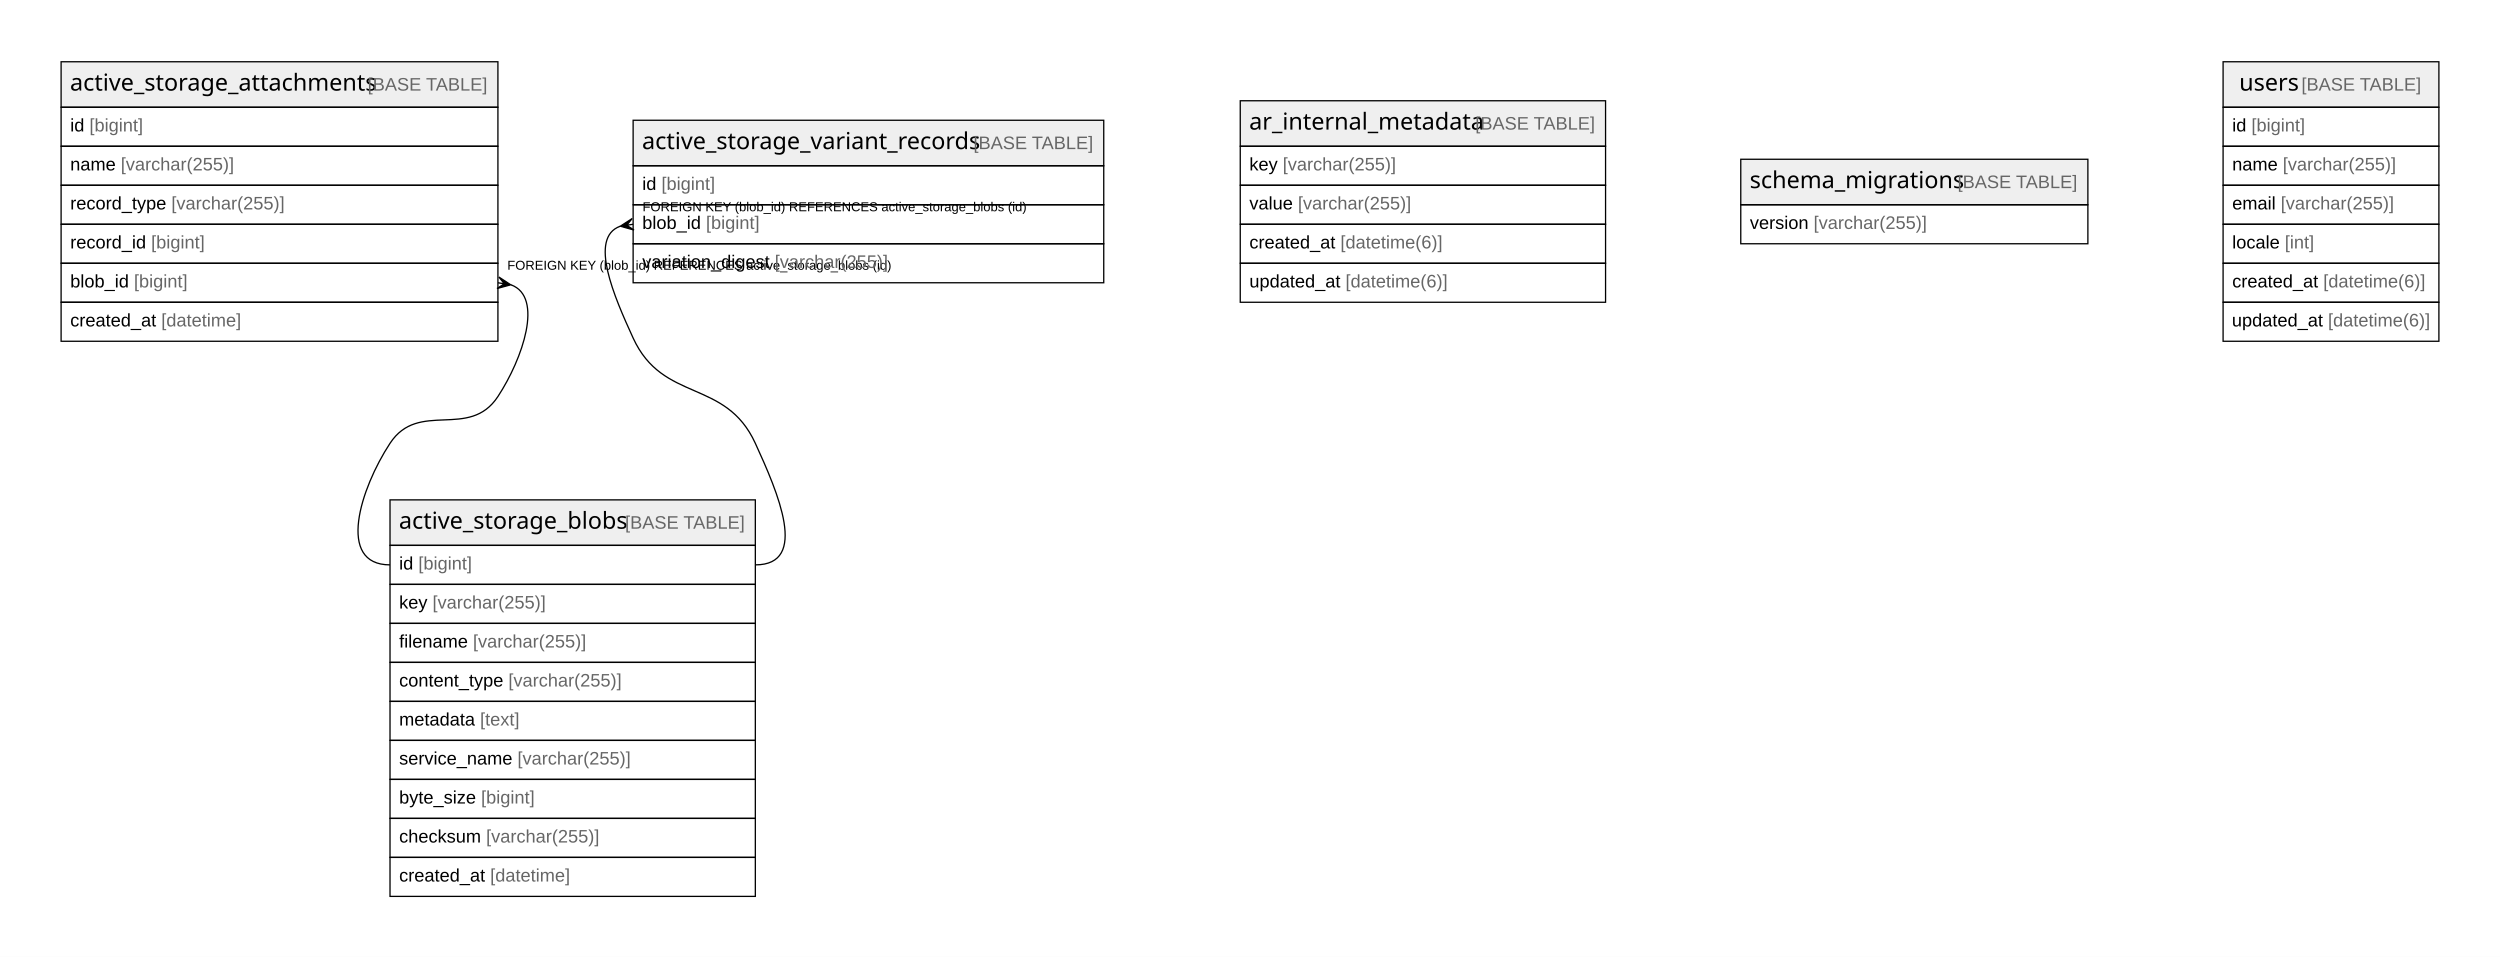
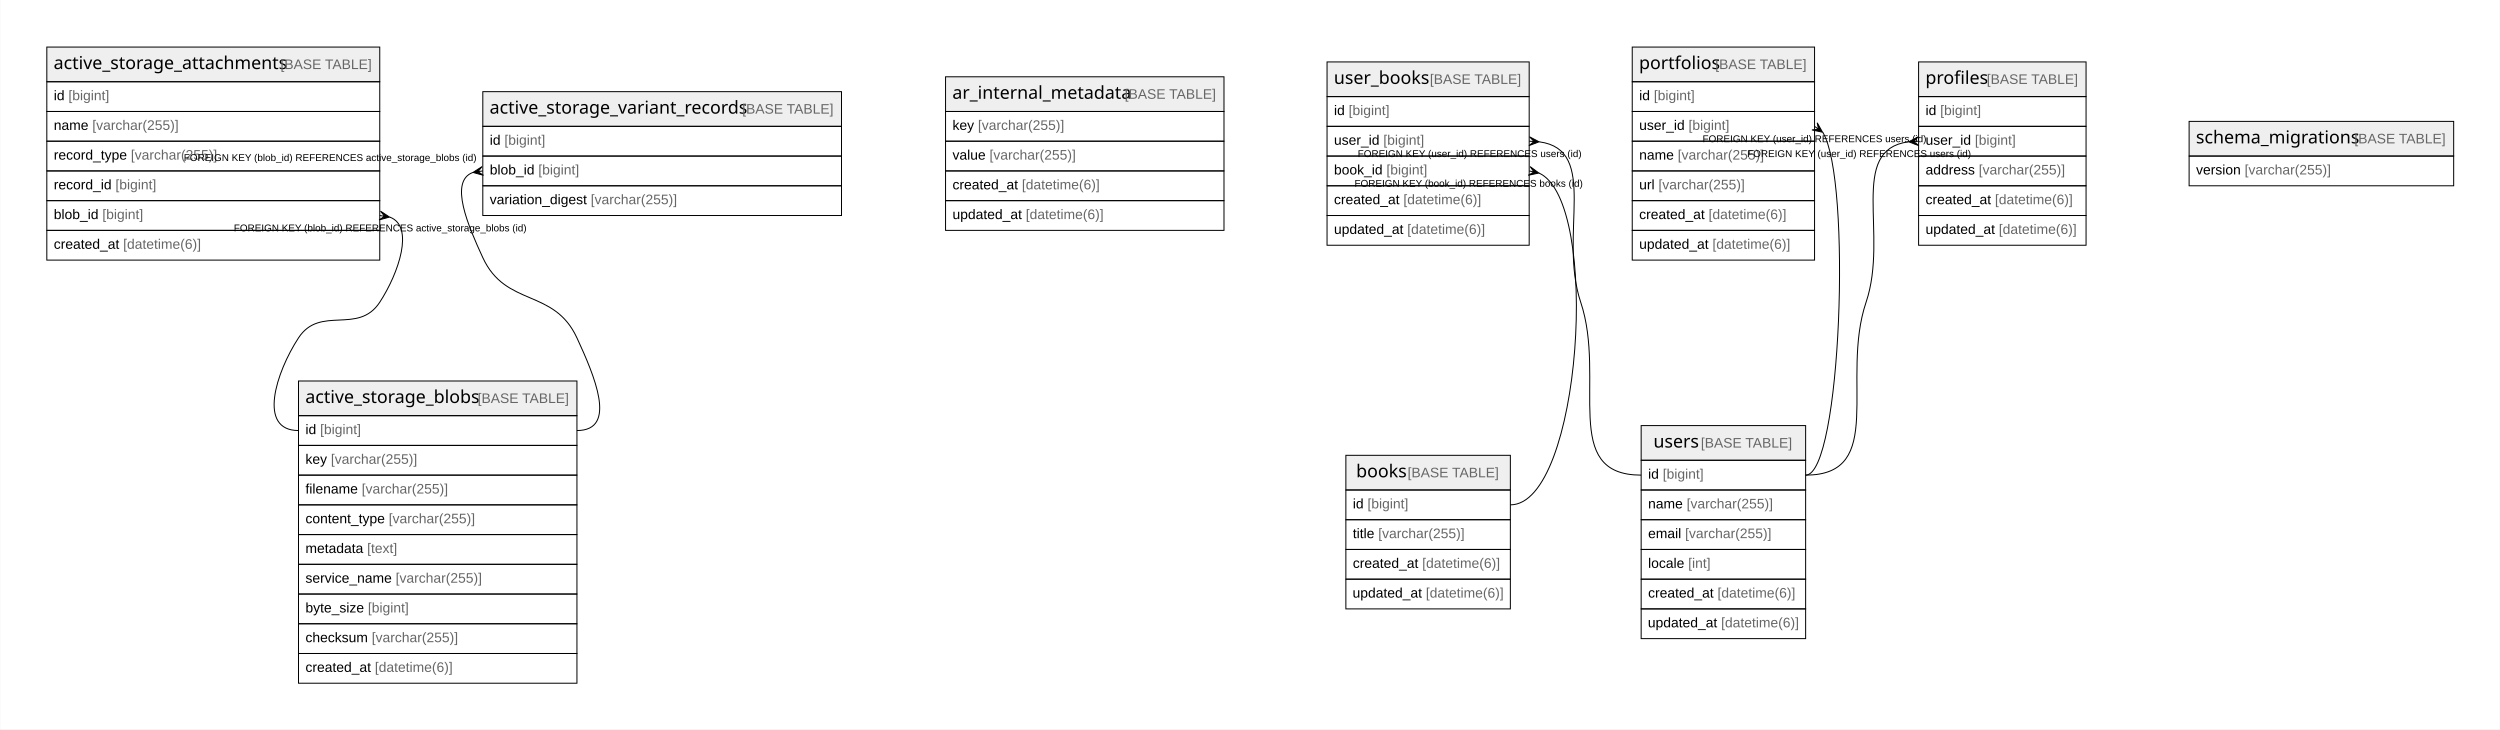
- <svg xmlns="http://www.w3.org/2000/svg" width="1923pt" height="736pt" viewBox="0.00 0.00 1923.00 736.00">
+ <svg xmlns="http://www.w3.org/2000/svg" width="2523pt" height="736pt" viewBox="0.00 0.00 2522.50 736.00">
  <g id="graph0" class="graph" transform="scale(1 1) rotate(0) translate(4 732)">
-     <polygon fill="#ffffff" stroke="transparent" points="-4,4 -4,-732 1919,-732 1919,4 -4,4" />
+     <polygon fill="#ffffff" stroke="transparent" points="-4,4 -4,-732 2518.5,-732 2518.5,4 -4,4" />
    <g id="node1" class="node">
      <polygon fill="#efefef" stroke="transparent" points="43,-649.5 43,-684.5 379,-684.5 379,-649.5 43,-649.5" />
      <polygon fill="none" stroke="#000000" points="43,-649.5 43,-684.5 379,-684.5 379,-649.5 43,-649.5" />
      <text text-anchor="start" x="49.838" y="-662.3" font-family="Arial Bold" font-size="18.00" fill="#000000">active_storage_attachments</text>
      <text text-anchor="start" x="274.908" y="-662.3" font-family="Arial" font-size="14.00" fill="#000000"> </text>
      <text text-anchor="start" x="278.799" y="-662.3" font-family="Arial" font-size="14.00" fill="#666666">[BASE TABLE]</text>
      <polygon fill="none" stroke="#000000" points="43,-619.5 43,-649.5 379,-649.5 379,-619.5 43,-619.5" />
      <text text-anchor="start" x="50" y="-630.9" font-family="Arial" font-size="14.00" fill="#000000">id </text>
      <text text-anchor="start" x="64.78" y="-630.9" font-family="Arial" font-size="14.00" fill="#666666">[bigint]</text>
      <polygon fill="none" stroke="#000000" points="43,-589.5 43,-619.5 379,-619.5 379,-589.5 43,-589.5" />
      <text text-anchor="start" x="50" y="-600.9" font-family="Arial" font-size="14.00" fill="#000000">name </text>
      <text text-anchor="start" x="88.899" y="-600.9" font-family="Arial" font-size="14.00" fill="#666666">[varchar(255)]</text>
      <polygon fill="none" stroke="#000000" points="43,-559.5 43,-589.5 379,-589.5 379,-559.5 43,-559.5" />
      <text text-anchor="start" x="50" y="-570.9" font-family="Arial" font-size="14.00" fill="#000000">record_type </text>
      <text text-anchor="start" x="127.798" y="-570.9" font-family="Arial" font-size="14.00" fill="#666666">[varchar(255)]</text>
      <polygon fill="none" stroke="#000000" points="43,-529.5 43,-559.5 379,-559.5 379,-529.5 43,-529.5" />
      <text text-anchor="start" x="50" y="-540.9" font-family="Arial" font-size="14.00" fill="#000000">record_id </text>
      <text text-anchor="start" x="112.231" y="-540.9" font-family="Arial" font-size="14.00" fill="#666666">[bigint]</text>
      <polygon fill="none" stroke="#000000" points="43,-499.5 43,-529.5 379,-529.5 379,-499.5 43,-499.5" />
      <text text-anchor="start" x="50" y="-510.9" font-family="Arial" font-size="14.00" fill="#000000">blob_id </text>
      <text text-anchor="start" x="99.017" y="-510.9" font-family="Arial" font-size="14.00" fill="#666666">[bigint]</text>
      <polygon fill="none" stroke="#000000" points="43,-469.5 43,-499.5 379,-499.5 379,-469.5 43,-469.5" />
      <text text-anchor="start" x="50" y="-480.9" font-family="Arial" font-size="14.00" fill="#000000">created_at </text>
-       <text text-anchor="start" x="120.028" y="-480.9" font-family="Arial" font-size="14.00" fill="#666666">[datetime]</text>
+       <text text-anchor="start" x="120.028" y="-480.9" font-family="Arial" font-size="14.00" fill="#666666">[datetime(6)]</text>
    </g>
    <g id="node2" class="node">
-       <polygon fill="#efefef" stroke="transparent" points="296,-312.5 296,-347.5 577,-347.5 577,-312.5 296,-312.5" />
-       <polygon fill="none" stroke="#000000" points="296,-312.5 296,-347.5 577,-347.5 577,-312.5 296,-312.5" />
-       <text text-anchor="start" x="302.846" y="-325.3" font-family="Arial Bold" font-size="18.00" fill="#000000">active_storage_blobs</text>
-       <text text-anchor="start" x="472.9" y="-325.3" font-family="Arial" font-size="14.00" fill="#000000"> </text>
-       <text text-anchor="start" x="476.79" y="-325.3" font-family="Arial" font-size="14.00" fill="#666666">[BASE TABLE]</text>
-       <polygon fill="none" stroke="#000000" points="296,-282.5 296,-312.5 577,-312.5 577,-282.5 296,-282.5" />
-       <text text-anchor="start" x="303" y="-293.9" font-family="Arial" font-size="14.00" fill="#000000">id </text>
-       <text text-anchor="start" x="317.78" y="-293.9" font-family="Arial" font-size="14.00" fill="#666666">[bigint]</text>
-       <polygon fill="none" stroke="#000000" points="296,-252.5 296,-282.5 577,-282.5 577,-252.5 296,-252.5" />
-       <text text-anchor="start" x="303" y="-263.9" font-family="Arial" font-size="14.00" fill="#000000">key </text>
-       <text text-anchor="start" x="328.673" y="-263.9" font-family="Arial" font-size="14.00" fill="#666666">[varchar(255)]</text>
-       <polygon fill="none" stroke="#000000" points="296,-222.5 296,-252.5 577,-252.5 577,-222.5 296,-222.5" />
-       <text text-anchor="start" x="303" y="-233.9" font-family="Arial" font-size="14.00" fill="#000000">filename </text>
-       <text text-anchor="start" x="359.785" y="-233.9" font-family="Arial" font-size="14.00" fill="#666666">[varchar(255)]</text>
-       <polygon fill="none" stroke="#000000" points="296,-192.5 296,-222.5 577,-222.5 577,-192.5 296,-192.5" />
-       <text text-anchor="start" x="303" y="-203.9" font-family="Arial" font-size="14.00" fill="#000000">content_type </text>
-       <text text-anchor="start" x="387.041" y="-203.9" font-family="Arial" font-size="14.00" fill="#666666">[varchar(255)]</text>
-       <polygon fill="none" stroke="#000000" points="296,-162.5 296,-192.5 577,-192.5 577,-162.5 296,-162.5" />
-       <text text-anchor="start" x="303" y="-173.9" font-family="Arial" font-size="14.00" fill="#000000">metadata </text>
-       <text text-anchor="start" x="365.245" y="-173.9" font-family="Arial" font-size="14.00" fill="#666666">[text]</text>
-       <polygon fill="none" stroke="#000000" points="296,-132.5 296,-162.5 577,-162.5 577,-132.5 296,-132.5" />
-       <text text-anchor="start" x="303" y="-143.9" font-family="Arial" font-size="14.00" fill="#000000">service_name </text>
-       <text text-anchor="start" x="394.014" y="-143.9" font-family="Arial" font-size="14.00" fill="#666666">[varchar(255)]</text>
-       <polygon fill="none" stroke="#000000" points="296,-102.5 296,-132.5 577,-132.5 577,-102.5 296,-102.5" />
-       <text text-anchor="start" x="303" y="-113.9" font-family="Arial" font-size="14.00" fill="#000000">byte_size </text>
-       <text text-anchor="start" x="366.018" y="-113.9" font-family="Arial" font-size="14.00" fill="#666666">[bigint]</text>
-       <polygon fill="none" stroke="#000000" points="296,-72.5 296,-102.5 577,-102.5 577,-72.5 296,-72.5" />
-       <text text-anchor="start" x="303" y="-83.9" font-family="Arial" font-size="14.00" fill="#000000">checksum </text>
-       <text text-anchor="start" x="369.899" y="-83.9" font-family="Arial" font-size="14.00" fill="#666666">[varchar(255)]</text>
-       <polygon fill="none" stroke="#000000" points="296,-42.5 296,-72.5 577,-72.5 577,-42.5 296,-42.5" />
-       <text text-anchor="start" x="303" y="-53.9" font-family="Arial" font-size="14.00" fill="#000000">created_at </text>
-       <text text-anchor="start" x="373.028" y="-53.9" font-family="Arial" font-size="14.00" fill="#666666">[datetime]</text>
+       <polygon fill="#efefef" stroke="transparent" points="297,-312.5 297,-347.5 578,-347.5 578,-312.5 297,-312.5" />
+       <polygon fill="none" stroke="#000000" points="297,-312.5 297,-347.5 578,-347.5 578,-312.5 297,-312.5" />
+       <text text-anchor="start" x="303.846" y="-325.3" font-family="Arial Bold" font-size="18.00" fill="#000000">active_storage_blobs</text>
+       <text text-anchor="start" x="473.9" y="-325.3" font-family="Arial" font-size="14.00" fill="#000000"> </text>
+       <text text-anchor="start" x="477.79" y="-325.3" font-family="Arial" font-size="14.00" fill="#666666">[BASE TABLE]</text>
+       <polygon fill="none" stroke="#000000" points="297,-282.5 297,-312.5 578,-312.5 578,-282.5 297,-282.5" />
+       <text text-anchor="start" x="304" y="-293.9" font-family="Arial" font-size="14.00" fill="#000000">id </text>
+       <text text-anchor="start" x="318.78" y="-293.9" font-family="Arial" font-size="14.00" fill="#666666">[bigint]</text>
+       <polygon fill="none" stroke="#000000" points="297,-252.5 297,-282.5 578,-282.5 578,-252.5 297,-252.5" />
+       <text text-anchor="start" x="304" y="-263.9" font-family="Arial" font-size="14.00" fill="#000000">key </text>
+       <text text-anchor="start" x="329.673" y="-263.9" font-family="Arial" font-size="14.00" fill="#666666">[varchar(255)]</text>
+       <polygon fill="none" stroke="#000000" points="297,-222.5 297,-252.5 578,-252.5 578,-222.5 297,-222.5" />
+       <text text-anchor="start" x="304" y="-233.9" font-family="Arial" font-size="14.00" fill="#000000">filename </text>
+       <text text-anchor="start" x="360.785" y="-233.9" font-family="Arial" font-size="14.00" fill="#666666">[varchar(255)]</text>
+       <polygon fill="none" stroke="#000000" points="297,-192.5 297,-222.5 578,-222.5 578,-192.5 297,-192.5" />
+       <text text-anchor="start" x="304" y="-203.9" font-family="Arial" font-size="14.00" fill="#000000">content_type </text>
+       <text text-anchor="start" x="388.041" y="-203.9" font-family="Arial" font-size="14.00" fill="#666666">[varchar(255)]</text>
+       <polygon fill="none" stroke="#000000" points="297,-162.5 297,-192.5 578,-192.5 578,-162.5 297,-162.5" />
+       <text text-anchor="start" x="304" y="-173.9" font-family="Arial" font-size="14.00" fill="#000000">metadata </text>
+       <text text-anchor="start" x="366.245" y="-173.9" font-family="Arial" font-size="14.00" fill="#666666">[text]</text>
+       <polygon fill="none" stroke="#000000" points="297,-132.5 297,-162.5 578,-162.5 578,-132.5 297,-132.5" />
+       <text text-anchor="start" x="304" y="-143.9" font-family="Arial" font-size="14.00" fill="#000000">service_name </text>
+       <text text-anchor="start" x="395.014" y="-143.9" font-family="Arial" font-size="14.00" fill="#666666">[varchar(255)]</text>
+       <polygon fill="none" stroke="#000000" points="297,-102.5 297,-132.5 578,-132.5 578,-102.5 297,-102.5" />
+       <text text-anchor="start" x="304" y="-113.9" font-family="Arial" font-size="14.00" fill="#000000">byte_size </text>
+       <text text-anchor="start" x="367.018" y="-113.9" font-family="Arial" font-size="14.00" fill="#666666">[bigint]</text>
+       <polygon fill="none" stroke="#000000" points="297,-72.5 297,-102.5 578,-102.5 578,-72.5 297,-72.5" />
+       <text text-anchor="start" x="304" y="-83.9" font-family="Arial" font-size="14.00" fill="#000000">checksum </text>
+       <text text-anchor="start" x="370.899" y="-83.9" font-family="Arial" font-size="14.00" fill="#666666">[varchar(255)]</text>
+       <polygon fill="none" stroke="#000000" points="297,-42.5 297,-72.5 578,-72.5 578,-42.5 297,-42.5" />
+       <text text-anchor="start" x="304" y="-53.9" font-family="Arial" font-size="14.00" fill="#000000">created_at </text>
+       <text text-anchor="start" x="374.028" y="-53.9" font-family="Arial" font-size="14.00" fill="#666666">[datetime(6)]</text>
    </g>
    <g id="edge1" class="edge">
-       <path fill="none" stroke="#000000" d="M389.158,-512.88C414.285,-503.562 398.17,-456.211 379,-427 356.938,-393.384 318.062,-424.616 296,-391 273.2,-356.258 254.444,-297.5 296,-297.5" />
-       <polygon fill="#000000" stroke="#000000" points="388.875,-512.925 378.291,-510.056 383.938,-513.712 379,-514.5 379,-514.5 379,-514.5 383.938,-513.712 379.709,-518.944 388.875,-512.925 388.875,-512.925" />
-       <text text-anchor="start" x="386.207" y="-524.5" font-family="Arial" font-size="10.00" fill="#000000">FOREIGN KEY (blob_id) REFERENCES active_storage_blobs (id)</text>
+       <path fill="none" stroke="#000000" d="M389.156,-512.881C414.272,-503.571 398.105,-456.253 379,-427 357.236,-393.676 318.764,-424.324 297,-391 274.277,-356.207 255.444,-297.5 297,-297.5" />
+       <polygon fill="#000000" stroke="#000000" points="388.875,-512.926 378.291,-510.056 383.938,-513.713 379,-514.5 379,-514.5 379,-514.5 383.938,-513.713 379.709,-518.944 388.875,-512.926 388.875,-512.926" />
+       <text text-anchor="start" x="231.707" y="-498.5" font-family="Arial" font-size="10.00" fill="#000000">FOREIGN KEY (blob_id) REFERENCES active_storage_blobs (id)</text>
    </g>
    <g id="node3" class="node">
      <polygon fill="#efefef" stroke="transparent" points="483,-604.5 483,-639.5 845,-639.5 845,-604.5 483,-604.5" />
      <polygon fill="none" stroke="#000000" points="483,-604.5 483,-639.5 845,-639.5 845,-604.5 483,-604.5" />
      <text text-anchor="start" x="489.845" y="-617.3" font-family="Arial Bold" font-size="18.00" fill="#000000">active_storage_variant_records</text>
      <text text-anchor="start" x="740.902" y="-617.3" font-family="Arial" font-size="14.00" fill="#000000"> </text>
      <text text-anchor="start" x="744.792" y="-617.3" font-family="Arial" font-size="14.00" fill="#666666">[BASE TABLE]</text>
      <polygon fill="none" stroke="#000000" points="483,-574.5 483,-604.5 845,-604.5 845,-574.5 483,-574.5" />
      <text text-anchor="start" x="490" y="-585.9" font-family="Arial" font-size="14.00" fill="#000000">id </text>
      <text text-anchor="start" x="504.78" y="-585.9" font-family="Arial" font-size="14.00" fill="#666666">[bigint]</text>
      <polygon fill="none" stroke="#000000" points="483,-544.5 483,-574.5 845,-574.5 845,-544.5 483,-544.5" />
      <text text-anchor="start" x="490" y="-555.9" font-family="Arial" font-size="14.00" fill="#000000">blob_id </text>
      <text text-anchor="start" x="539.017" y="-555.9" font-family="Arial" font-size="14.00" fill="#666666">[bigint]</text>
      <polygon fill="none" stroke="#000000" points="483,-514.5 483,-544.5 845,-544.5 845,-514.5 483,-514.5" />
      <text text-anchor="start" x="490" y="-525.9" font-family="Arial" font-size="14.00" fill="#000000">variation_digest </text>
      <text text-anchor="start" x="591.913" y="-525.9" font-family="Arial" font-size="14.00" fill="#666666">[varchar(255)]</text>
    </g>
    <g id="edge2" class="edge">
-       <path fill="none" stroke="#000000" d="M472.985,-557.958C448.652,-549.081 468.442,-503.762 483,-472 505.979,-421.866 554.021,-441.134 577,-391 594.315,-353.224 618.556,-297.5 577,-297.5" />
-       <polygon fill="#000000" stroke="#000000" points="473.116,-557.979 482.315,-563.948 478.058,-558.739 483,-559.5 483,-559.5 483,-559.5 478.058,-558.739 483.685,-555.052 473.116,-557.979 473.116,-557.979" />
-       <text text-anchor="start" x="490.207" y="-569.5" font-family="Arial" font-size="10.00" fill="#000000">FOREIGN KEY (blob_id) REFERENCES active_storage_blobs (id)</text>
+       <path fill="none" stroke="#000000" d="M472.983,-557.957C448.635,-549.073 468.359,-503.724 483,-472 506.251,-421.62 554.749,-441.38 578,-391 595.413,-353.269 619.556,-297.5 578,-297.5" />
+       <polygon fill="#000000" stroke="#000000" points="473.116,-557.978 482.315,-563.948 478.058,-558.739 483,-559.5 483,-559.5 483,-559.5 478.058,-558.739 483.685,-555.052 473.116,-557.978 473.116,-557.978" />
+       <text text-anchor="start" x="181.207" y="-569.5" font-family="Arial" font-size="10.00" fill="#000000">FOREIGN KEY (blob_id) REFERENCES active_storage_blobs (id)</text>
    </g>
    <g id="node4" class="node">
      <polygon fill="#efefef" stroke="transparent" points="950,-619.5 950,-654.5 1231,-654.5 1231,-619.5 950,-619.5" />
      <polygon fill="none" stroke="#000000" points="950,-619.5 950,-654.5 1231,-654.5 1231,-619.5 950,-619.5" />
      <text text-anchor="start" x="956.85" y="-632.3" font-family="Arial Bold" font-size="18.00" fill="#000000">ar_internal_metadata</text>
      <text text-anchor="start" x="1126.896" y="-632.3" font-family="Arial" font-size="14.00" fill="#000000"> </text>
      <text text-anchor="start" x="1130.787" y="-632.3" font-family="Arial" font-size="14.00" fill="#666666">[BASE TABLE]</text>
      <polygon fill="none" stroke="#000000" points="950,-589.5 950,-619.5 1231,-619.5 1231,-589.5 950,-589.5" />
      <text text-anchor="start" x="957" y="-600.9" font-family="Arial" font-size="14.00" fill="#000000">key </text>
      <text text-anchor="start" x="982.673" y="-600.9" font-family="Arial" font-size="14.00" fill="#666666">[varchar(255)]</text>
      <polygon fill="none" stroke="#000000" points="950,-559.5 950,-589.5 1231,-589.5 1231,-559.5 950,-559.5" />
      <text text-anchor="start" x="957" y="-570.9" font-family="Arial" font-size="14.00" fill="#000000">value </text>
      <text text-anchor="start" x="994.345" y="-570.9" font-family="Arial" font-size="14.00" fill="#666666">[varchar(255)]</text>
      <polygon fill="none" stroke="#000000" points="950,-529.5 950,-559.5 1231,-559.5 1231,-529.5 950,-529.5" />
      <text text-anchor="start" x="957" y="-540.9" font-family="Arial" font-size="14.00" fill="#000000">created_at </text>
      <text text-anchor="start" x="1027.028" y="-540.9" font-family="Arial" font-size="14.00" fill="#666666">[datetime(6)]</text>
      <polygon fill="none" stroke="#000000" points="950,-499.5 950,-529.5 1231,-529.5 1231,-499.5 950,-499.5" />
      <text text-anchor="start" x="957" y="-510.9" font-family="Arial" font-size="14.00" fill="#000000">updated_at </text>
      <text text-anchor="start" x="1030.933" y="-510.9" font-family="Arial" font-size="14.00" fill="#666666">[datetime(6)]</text>
    </g>
    <g id="node5" class="node">
-       <polygon fill="#efefef" stroke="transparent" points="1335,-574.5 1335,-609.5 1602,-609.5 1602,-574.5 1335,-574.5" />
-       <polygon fill="none" stroke="#000000" points="1335,-574.5 1335,-609.5 1602,-609.5 1602,-574.5 1335,-574.5" />
-       <text text-anchor="start" x="1341.865" y="-587.3" font-family="Arial Bold" font-size="18.00" fill="#000000">schema_migrations</text>
-       <text text-anchor="start" x="1497.881" y="-587.3" font-family="Arial" font-size="14.00" fill="#000000"> </text>
-       <text text-anchor="start" x="1501.772" y="-587.3" font-family="Arial" font-size="14.00" fill="#666666">[BASE TABLE]</text>
-       <polygon fill="none" stroke="#000000" points="1335,-544.5 1335,-574.5 1602,-574.5 1602,-544.5 1335,-544.5" />
-       <text text-anchor="start" x="1342" y="-555.9" font-family="Arial" font-size="14.00" fill="#000000">version </text>
-       <text text-anchor="start" x="1391.006" y="-555.9" font-family="Arial" font-size="14.00" fill="#666666">[varchar(255)]</text>
+       <polygon fill="#efefef" stroke="transparent" points="1354,-237.5 1354,-272.5 1520,-272.5 1520,-237.5 1354,-237.5" />
+       <polygon fill="none" stroke="#000000" points="1354,-237.5 1354,-272.5 1520,-272.5 1520,-237.5 1354,-237.5" />
+       <text text-anchor="start" x="1364.364" y="-250.3" font-family="Arial Bold" font-size="18.00" fill="#000000">books</text>
+       <text text-anchor="start" x="1412.382" y="-250.3" font-family="Arial" font-size="14.00" fill="#000000"> </text>
+       <text text-anchor="start" x="1416.273" y="-250.3" font-family="Arial" font-size="14.00" fill="#666666">[BASE TABLE]</text>
+       <polygon fill="none" stroke="#000000" points="1354,-207.5 1354,-237.5 1520,-237.5 1520,-207.5 1354,-207.5" />
+       <text text-anchor="start" x="1361" y="-218.9" font-family="Arial" font-size="14.00" fill="#000000">id </text>
+       <text text-anchor="start" x="1375.78" y="-218.9" font-family="Arial" font-size="14.00" fill="#666666">[bigint]</text>
+       <polygon fill="none" stroke="#000000" points="1354,-177.5 1354,-207.5 1520,-207.5 1520,-177.5 1354,-177.5" />
+       <text text-anchor="start" x="1361" y="-188.9" font-family="Arial" font-size="14.00" fill="#000000">title </text>
+       <text text-anchor="start" x="1386.668" y="-188.9" font-family="Arial" font-size="14.00" fill="#666666">[varchar(255)]</text>
+       <polygon fill="none" stroke="#000000" points="1354,-147.5 1354,-177.5 1520,-177.5 1520,-147.5 1354,-147.5" />
+       <text text-anchor="start" x="1361" y="-158.9" font-family="Arial" font-size="14.00" fill="#000000">created_at </text>
+       <text text-anchor="start" x="1431.028" y="-158.9" font-family="Arial" font-size="14.00" fill="#666666">[datetime(6)]</text>
+       <polygon fill="none" stroke="#000000" points="1354,-117.5 1354,-147.5 1520,-147.5 1520,-117.5 1354,-117.5" />
+       <text text-anchor="start" x="1360.752" y="-128.9" font-family="Arial" font-size="14.00" fill="#000000">updated_at </text>
+       <text text-anchor="start" x="1434.684" y="-128.9" font-family="Arial" font-size="14.00" fill="#666666">[datetime(6)]</text>
    </g>
    <g id="node6" class="node">
-       <polygon fill="#efefef" stroke="transparent" points="1706,-649.5 1706,-684.5 1872,-684.5 1872,-649.5 1706,-649.5" />
-       <polygon fill="none" stroke="#000000" points="1706,-649.5 1706,-684.5 1872,-684.5 1872,-649.5 1706,-649.5" />
-       <text text-anchor="start" x="1718.371" y="-662.3" font-family="Arial Bold" font-size="18.00" fill="#000000">users</text>
-       <text text-anchor="start" x="1762.375" y="-662.3" font-family="Arial" font-size="14.00" fill="#000000"> </text>
-       <text text-anchor="start" x="1766.266" y="-662.3" font-family="Arial" font-size="14.00" fill="#666666">[BASE TABLE]</text>
-       <polygon fill="none" stroke="#000000" points="1706,-619.5 1706,-649.5 1872,-649.5 1872,-619.5 1706,-619.5" />
-       <text text-anchor="start" x="1713" y="-630.9" font-family="Arial" font-size="14.00" fill="#000000">id </text>
-       <text text-anchor="start" x="1727.78" y="-630.9" font-family="Arial" font-size="14.00" fill="#666666">[bigint]</text>
-       <polygon fill="none" stroke="#000000" points="1706,-589.5 1706,-619.5 1872,-619.5 1872,-589.5 1706,-589.5" />
-       <text text-anchor="start" x="1713" y="-600.9" font-family="Arial" font-size="14.00" fill="#000000">name </text>
-       <text text-anchor="start" x="1751.899" y="-600.9" font-family="Arial" font-size="14.00" fill="#666666">[varchar(255)]</text>
-       <polygon fill="none" stroke="#000000" points="1706,-559.5 1706,-589.5 1872,-589.5 1872,-559.5 1706,-559.5" />
-       <text text-anchor="start" x="1713" y="-570.9" font-family="Arial" font-size="14.00" fill="#000000">email </text>
-       <text text-anchor="start" x="1750.33" y="-570.9" font-family="Arial" font-size="14.00" fill="#666666">[varchar(255)]</text>
-       <polygon fill="none" stroke="#000000" points="1706,-529.5 1706,-559.5 1872,-559.5 1872,-529.5 1706,-529.5" />
-       <text text-anchor="start" x="1713" y="-540.9" font-family="Arial" font-size="14.00" fill="#000000">locale </text>
-       <text text-anchor="start" x="1753.452" y="-540.9" font-family="Arial" font-size="14.00" fill="#666666">[int]</text>
-       <polygon fill="none" stroke="#000000" points="1706,-499.5 1706,-529.5 1872,-529.5 1872,-499.5 1706,-499.5" />
-       <text text-anchor="start" x="1713" y="-510.9" font-family="Arial" font-size="14.00" fill="#000000">created_at </text>
-       <text text-anchor="start" x="1783.028" y="-510.9" font-family="Arial" font-size="14.00" fill="#666666">[datetime(6)]</text>
-       <polygon fill="none" stroke="#000000" points="1706,-469.5 1706,-499.5 1872,-499.5 1872,-469.5 1706,-469.5" />
-       <text text-anchor="start" x="1712.752" y="-480.9" font-family="Arial" font-size="14.00" fill="#000000">updated_at </text>
-       <text text-anchor="start" x="1786.684" y="-480.9" font-family="Arial" font-size="14.00" fill="#666666">[datetime(6)]</text>
+       <polygon fill="#efefef" stroke="transparent" points="1643,-649.5 1643,-684.5 1827,-684.5 1827,-649.5 1643,-649.5" />
+       <polygon fill="none" stroke="#000000" points="1643,-649.5 1643,-684.5 1827,-684.5 1827,-649.5 1643,-649.5" />
+       <text text-anchor="start" x="1649.868" y="-662.3" font-family="Arial Bold" font-size="18.00" fill="#000000">portfolios</text>
+       <text text-anchor="start" x="1722.878" y="-662.3" font-family="Arial" font-size="14.00" fill="#000000"> </text>
+       <text text-anchor="start" x="1726.769" y="-662.3" font-family="Arial" font-size="14.00" fill="#666666">[BASE TABLE]</text>
+       <polygon fill="none" stroke="#000000" points="1643,-619.5 1643,-649.5 1827,-649.5 1827,-619.5 1643,-619.5" />
+       <text text-anchor="start" x="1650" y="-630.9" font-family="Arial" font-size="14.00" fill="#000000">id </text>
+       <text text-anchor="start" x="1664.78" y="-630.9" font-family="Arial" font-size="14.00" fill="#666666">[bigint]</text>
+       <polygon fill="none" stroke="#000000" points="1643,-589.5 1643,-619.5 1827,-619.5 1827,-589.5 1643,-589.5" />
+       <text text-anchor="start" x="1650" y="-600.9" font-family="Arial" font-size="14.00" fill="#000000">user_id </text>
+       <text text-anchor="start" x="1699.788" y="-600.9" font-family="Arial" font-size="14.00" fill="#666666">[bigint]</text>
+       <polygon fill="none" stroke="#000000" points="1643,-559.5 1643,-589.5 1827,-589.5 1827,-559.5 1643,-559.5" />
+       <text text-anchor="start" x="1650" y="-570.9" font-family="Arial" font-size="14.00" fill="#000000">name </text>
+       <text text-anchor="start" x="1688.899" y="-570.9" font-family="Arial" font-size="14.00" fill="#666666">[varchar(255)]</text>
+       <polygon fill="none" stroke="#000000" points="1643,-529.5 1643,-559.5 1827,-559.5 1827,-529.5 1643,-529.5" />
+       <text text-anchor="start" x="1650" y="-540.9" font-family="Arial" font-size="14.00" fill="#000000">url </text>
+       <text text-anchor="start" x="1669.44" y="-540.9" font-family="Arial" font-size="14.00" fill="#666666">[varchar(255)]</text>
+       <polygon fill="none" stroke="#000000" points="1643,-499.5 1643,-529.5 1827,-529.5 1827,-499.5 1643,-499.5" />
+       <text text-anchor="start" x="1650" y="-510.9" font-family="Arial" font-size="14.00" fill="#000000">created_at </text>
+       <text text-anchor="start" x="1720.028" y="-510.9" font-family="Arial" font-size="14.00" fill="#666666">[datetime(6)]</text>
+       <polygon fill="none" stroke="#000000" points="1643,-469.5 1643,-499.5 1827,-499.5 1827,-469.5 1643,-469.5" />
+       <text text-anchor="start" x="1650" y="-480.9" font-family="Arial" font-size="14.00" fill="#000000">updated_at </text>
+       <text text-anchor="start" x="1723.933" y="-480.9" font-family="Arial" font-size="14.00" fill="#666666">[datetime(6)]</text>
+     </g>
+     <g id="node10" class="node">
+       <polygon fill="#efefef" stroke="transparent" points="1652,-267.5 1652,-302.5 1818,-302.5 1818,-267.5 1652,-267.5" />
+       <polygon fill="none" stroke="#000000" points="1652,-267.5 1652,-302.5 1818,-302.5 1818,-267.5 1652,-267.5" />
+       <text text-anchor="start" x="1664.371" y="-280.3" font-family="Arial Bold" font-size="18.00" fill="#000000">users</text>
+       <text text-anchor="start" x="1708.375" y="-280.3" font-family="Arial" font-size="14.00" fill="#000000"> </text>
+       <text text-anchor="start" x="1712.266" y="-280.3" font-family="Arial" font-size="14.00" fill="#666666">[BASE TABLE]</text>
+       <polygon fill="none" stroke="#000000" points="1652,-237.5 1652,-267.5 1818,-267.5 1818,-237.5 1652,-237.5" />
+       <text text-anchor="start" x="1659" y="-248.9" font-family="Arial" font-size="14.00" fill="#000000">id </text>
+       <text text-anchor="start" x="1673.78" y="-248.9" font-family="Arial" font-size="14.00" fill="#666666">[bigint]</text>
+       <polygon fill="none" stroke="#000000" points="1652,-207.5 1652,-237.5 1818,-237.5 1818,-207.5 1652,-207.5" />
+       <text text-anchor="start" x="1659" y="-218.9" font-family="Arial" font-size="14.00" fill="#000000">name </text>
+       <text text-anchor="start" x="1697.899" y="-218.9" font-family="Arial" font-size="14.00" fill="#666666">[varchar(255)]</text>
+       <polygon fill="none" stroke="#000000" points="1652,-177.5 1652,-207.5 1818,-207.5 1818,-177.5 1652,-177.5" />
+       <text text-anchor="start" x="1659" y="-188.9" font-family="Arial" font-size="14.00" fill="#000000">email </text>
+       <text text-anchor="start" x="1696.33" y="-188.9" font-family="Arial" font-size="14.00" fill="#666666">[varchar(255)]</text>
+       <polygon fill="none" stroke="#000000" points="1652,-147.5 1652,-177.5 1818,-177.5 1818,-147.5 1652,-147.5" />
+       <text text-anchor="start" x="1659" y="-158.9" font-family="Arial" font-size="14.00" fill="#000000">locale </text>
+       <text text-anchor="start" x="1699.452" y="-158.9" font-family="Arial" font-size="14.00" fill="#666666">[int]</text>
+       <polygon fill="none" stroke="#000000" points="1652,-117.5 1652,-147.5 1818,-147.5 1818,-117.5 1652,-117.5" />
+       <text text-anchor="start" x="1659" y="-128.9" font-family="Arial" font-size="14.00" fill="#000000">created_at </text>
+       <text text-anchor="start" x="1729.028" y="-128.9" font-family="Arial" font-size="14.00" fill="#666666">[datetime(6)]</text>
+       <polygon fill="none" stroke="#000000" points="1652,-87.5 1652,-117.5 1818,-117.5 1818,-87.5 1652,-87.5" />
+       <text text-anchor="start" x="1658.752" y="-98.9" font-family="Arial" font-size="14.00" fill="#000000">updated_at </text>
+       <text text-anchor="start" x="1732.684" y="-98.9" font-family="Arial" font-size="14.00" fill="#666666">[datetime(6)]</text>
+     </g>
+     <g id="edge3" class="edge">
+       <path fill="none" stroke="#000000" d="M1835.297,-598.39C1864.534,-551.648 1854.067,-252.5 1818,-252.5" />
+       <polygon fill="#000000" stroke="#000000" points="1835.052,-598.571 1824.332,-600.876 1831.026,-601.535 1827,-604.5 1827,-604.5 1827,-604.5 1831.026,-601.535 1829.668,-608.124 1835.052,-598.571 1835.052,-598.571" />
+       <text text-anchor="start" x="1713.945" y="-588.5" font-family="Arial" font-size="10.00" fill="#000000">FOREIGN KEY (user_id) REFERENCES users (id)</text>
+     </g>
+     <g id="node7" class="node">
+       <polygon fill="#efefef" stroke="transparent" points="1932,-634.5 1932,-669.5 2101,-669.5 2101,-634.5 1932,-634.5" />
+       <polygon fill="none" stroke="#000000" points="1932,-634.5 1932,-669.5 2101,-669.5 2101,-634.5 1932,-634.5" />
+       <text text-anchor="start" x="1938.872" y="-647.3" font-family="Arial Bold" font-size="18.00" fill="#000000">profiles</text>
+       <text text-anchor="start" x="1996.874" y="-647.3" font-family="Arial" font-size="14.00" fill="#000000"> </text>
+       <text text-anchor="start" x="2000.764" y="-647.3" font-family="Arial" font-size="14.00" fill="#666666">[BASE TABLE]</text>
+       <polygon fill="none" stroke="#000000" points="1932,-604.5 1932,-634.5 2101,-634.5 2101,-604.5 1932,-604.5" />
+       <text text-anchor="start" x="1939" y="-615.9" font-family="Arial" font-size="14.00" fill="#000000">id </text>
+       <text text-anchor="start" x="1953.78" y="-615.9" font-family="Arial" font-size="14.00" fill="#666666">[bigint]</text>
+       <polygon fill="none" stroke="#000000" points="1932,-574.5 1932,-604.5 2101,-604.5 2101,-574.5 1932,-574.5" />
+       <text text-anchor="start" x="1939" y="-585.9" font-family="Arial" font-size="14.00" fill="#000000">user_id </text>
+       <text text-anchor="start" x="1988.788" y="-585.9" font-family="Arial" font-size="14.00" fill="#666666">[bigint]</text>
+       <polygon fill="none" stroke="#000000" points="1932,-544.5 1932,-574.5 2101,-574.5 2101,-544.5 1932,-544.5" />
+       <text text-anchor="start" x="1939" y="-555.9" font-family="Arial" font-size="14.00" fill="#000000">address </text>
+       <text text-anchor="start" x="1992.682" y="-555.9" font-family="Arial" font-size="14.00" fill="#666666">[varchar(255)]</text>
+       <polygon fill="none" stroke="#000000" points="1932,-514.5 1932,-544.5 2101,-544.5 2101,-514.5 1932,-514.5" />
+       <text text-anchor="start" x="1939" y="-525.9" font-family="Arial" font-size="14.00" fill="#000000">created_at </text>
+       <text text-anchor="start" x="2009.028" y="-525.9" font-family="Arial" font-size="14.00" fill="#666666">[datetime(6)]</text>
+       <polygon fill="none" stroke="#000000" points="1932,-484.5 1932,-514.5 2101,-514.5 2101,-484.5 1932,-484.5" />
+       <text text-anchor="start" x="1939" y="-495.9" font-family="Arial" font-size="14.00" fill="#000000">updated_at </text>
+       <text text-anchor="start" x="2012.933" y="-495.9" font-family="Arial" font-size="14.00" fill="#666666">[datetime(6)]</text>
+     </g>
+     <g id="edge4" class="edge">
+       <path fill="none" stroke="#000000" d="M1921.731,-588.865C1860.48,-580.703 1902.126,-495.457 1879,-427 1852.705,-349.164 1900.158,-252.5 1818,-252.5" />
+       <polygon fill="#000000" stroke="#000000" points="1922.019,-588.883 1931.722,-593.991 1927.009,-589.192 1932,-589.5 1932,-589.5 1932,-589.5 1927.009,-589.192 1932.278,-585.009 1922.019,-588.883 1922.019,-588.883" />
+       <text text-anchor="start" x="1758.945" y="-573.5" font-family="Arial" font-size="10.00" fill="#000000">FOREIGN KEY (user_id) REFERENCES users (id)</text>
+     </g>
+     <g id="node8" class="node">
+       <polygon fill="#efefef" stroke="transparent" points="2205,-574.5 2205,-609.5 2472,-609.5 2472,-574.5 2205,-574.5" />
+       <polygon fill="none" stroke="#000000" points="2205,-574.5 2205,-609.5 2472,-609.5 2472,-574.5 2205,-574.5" />
+       <text text-anchor="start" x="2211.865" y="-587.3" font-family="Arial Bold" font-size="18.00" fill="#000000">schema_migrations</text>
+       <text text-anchor="start" x="2367.881" y="-587.3" font-family="Arial" font-size="14.00" fill="#000000"> </text>
+       <text text-anchor="start" x="2371.772" y="-587.3" font-family="Arial" font-size="14.00" fill="#666666">[BASE TABLE]</text>
+       <polygon fill="none" stroke="#000000" points="2205,-544.5 2205,-574.5 2472,-574.5 2472,-544.5 2205,-544.5" />
+       <text text-anchor="start" x="2212" y="-555.9" font-family="Arial" font-size="14.00" fill="#000000">version </text>
+       <text text-anchor="start" x="2261.006" y="-555.9" font-family="Arial" font-size="14.00" fill="#666666">[varchar(255)]</text>
+     </g>
+     <g id="node9" class="node">
+       <polygon fill="#efefef" stroke="transparent" points="1335,-634.5 1335,-669.5 1539,-669.5 1539,-634.5 1335,-634.5" />
+       <polygon fill="none" stroke="#000000" points="1335,-634.5 1335,-669.5 1539,-669.5 1539,-634.5 1335,-634.5" />
+       <text text-anchor="start" x="1341.858" y="-647.3" font-family="Arial Bold" font-size="18.00" fill="#000000">user_books</text>
+       <text text-anchor="start" x="1434.888" y="-647.3" font-family="Arial" font-size="14.00" fill="#000000"> </text>
+       <text text-anchor="start" x="1438.778" y="-647.3" font-family="Arial" font-size="14.00" fill="#666666">[BASE TABLE]</text>
+       <polygon fill="none" stroke="#000000" points="1335,-604.5 1335,-634.5 1539,-634.5 1539,-604.5 1335,-604.5" />
+       <text text-anchor="start" x="1342" y="-615.9" font-family="Arial" font-size="14.00" fill="#000000">id </text>
+       <text text-anchor="start" x="1356.78" y="-615.9" font-family="Arial" font-size="14.00" fill="#666666">[bigint]</text>
+       <polygon fill="none" stroke="#000000" points="1335,-574.5 1335,-604.5 1539,-604.5 1539,-574.5 1335,-574.5" />
+       <text text-anchor="start" x="1342" y="-585.9" font-family="Arial" font-size="14.00" fill="#000000">user_id </text>
+       <text text-anchor="start" x="1391.788" y="-585.9" font-family="Arial" font-size="14.00" fill="#666666">[bigint]</text>
+       <polygon fill="none" stroke="#000000" points="1335,-544.5 1335,-574.5 1539,-574.5 1539,-544.5 1335,-544.5" />
+       <text text-anchor="start" x="1342" y="-555.9" font-family="Arial" font-size="14.00" fill="#000000">book_id </text>
+       <text text-anchor="start" x="1394.91" y="-555.9" font-family="Arial" font-size="14.00" fill="#666666">[bigint]</text>
+       <polygon fill="none" stroke="#000000" points="1335,-514.5 1335,-544.5 1539,-544.5 1539,-514.5 1335,-514.5" />
+       <text text-anchor="start" x="1342" y="-525.9" font-family="Arial" font-size="14.00" fill="#000000">created_at </text>
+       <text text-anchor="start" x="1412.028" y="-525.9" font-family="Arial" font-size="14.00" fill="#666666">[datetime(6)]</text>
+       <polygon fill="none" stroke="#000000" points="1335,-484.5 1335,-514.5 1539,-514.5 1539,-484.5 1335,-484.5" />
+       <text text-anchor="start" x="1342" y="-495.9" font-family="Arial" font-size="14.00" fill="#000000">updated_at </text>
+       <text text-anchor="start" x="1415.933" y="-495.9" font-family="Arial" font-size="14.00" fill="#666666">[datetime(6)]</text>
+     </g>
+     <g id="edge5" class="edge">
+       <path fill="none" stroke="#000000" d="M1548.932,-557.348C1612.103,-528.647 1591.492,-222.5 1520,-222.5" />
+       <polygon fill="#000000" stroke="#000000" points="1548.773,-557.382 1538.047,-555.102 1543.887,-558.441 1539,-559.5 1539,-559.5 1539,-559.5 1543.887,-558.441 1539.953,-563.898 1548.773,-557.382 1548.773,-557.382" />
+       <text text-anchor="start" x="1362.715" y="-543.5" font-family="Arial" font-size="10.00" fill="#000000">FOREIGN KEY (book_id) REFERENCES books (id)</text>
+     </g>
+     <g id="edge6" class="edge">
+       <path fill="none" stroke="#000000" d="M1549.246,-588.865C1610.324,-580.698 1568.106,-495.397 1591,-427 1617.078,-349.091 1569.842,-252.5 1652,-252.5" />
+       <polygon fill="#000000" stroke="#000000" points="1548.981,-588.881 1538.722,-585.009 1543.99,-589.191 1539,-589.5 1539,-589.5 1539,-589.5 1543.99,-589.191 1539.278,-593.991 1548.981,-588.881 1548.981,-588.881" />
+       <text text-anchor="start" x="1365.945" y="-573.5" font-family="Arial" font-size="10.00" fill="#000000">FOREIGN KEY (user_id) REFERENCES users (id)</text>
    </g>
  </g>
</svg>
